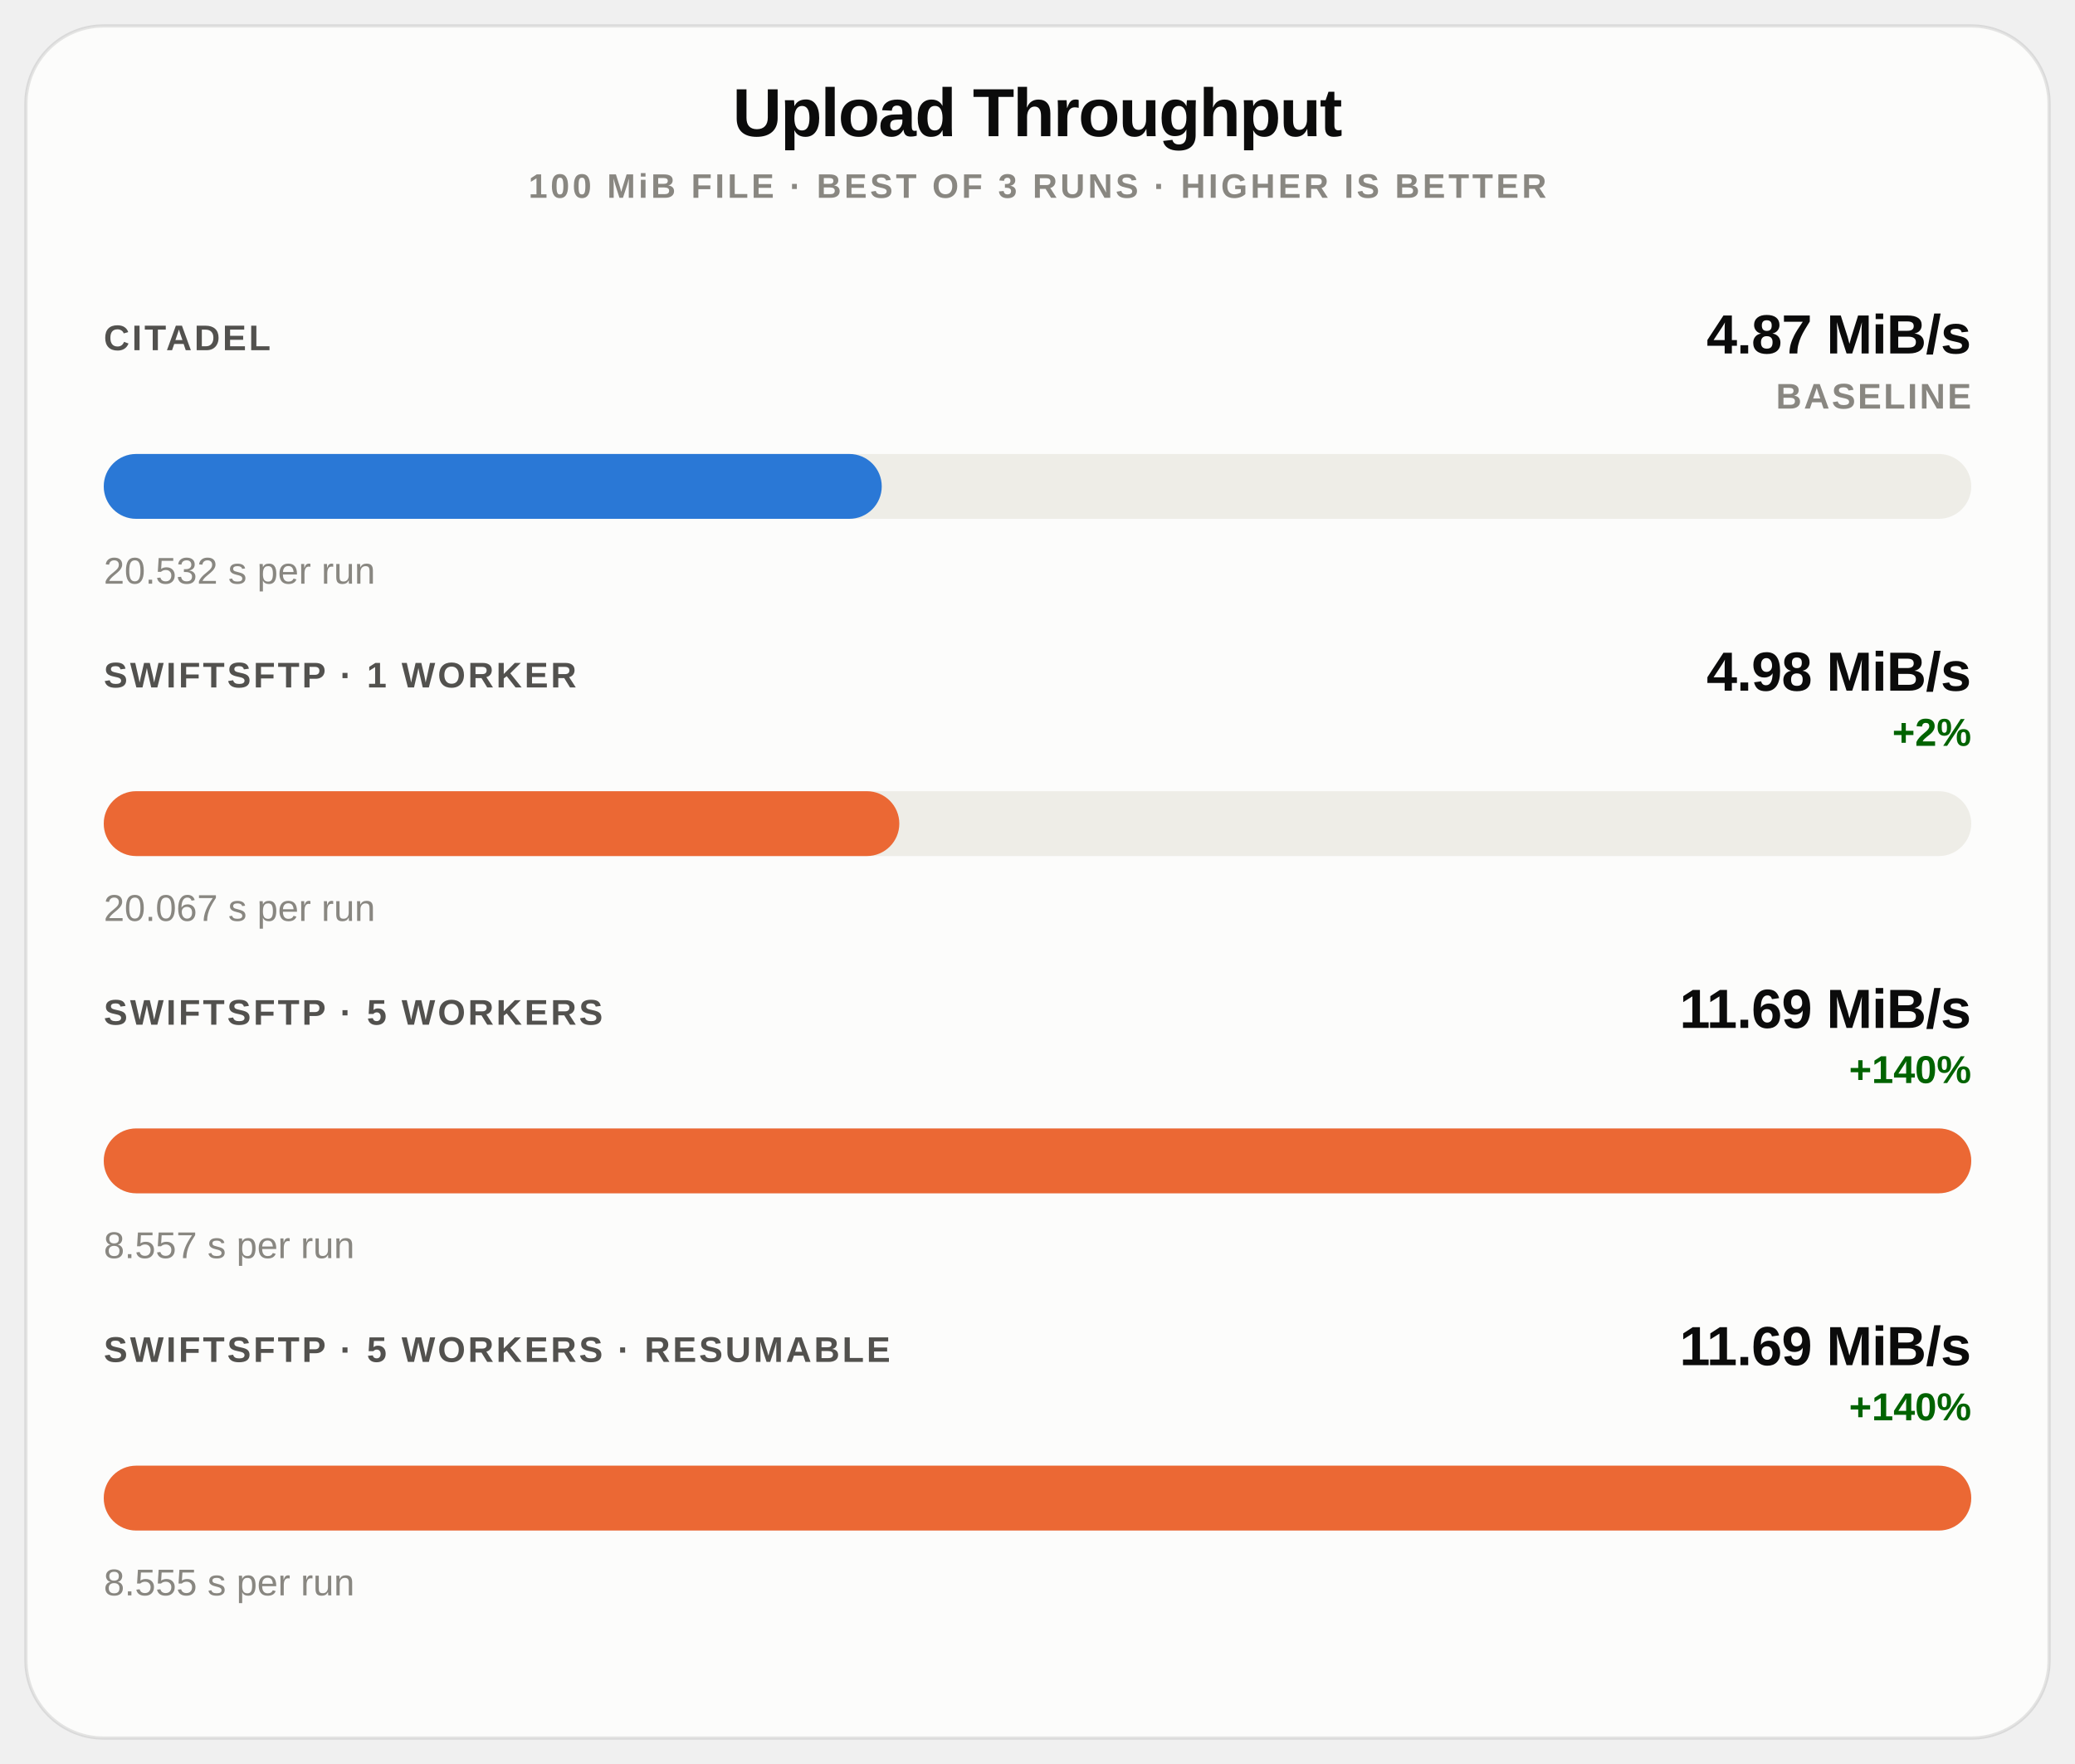
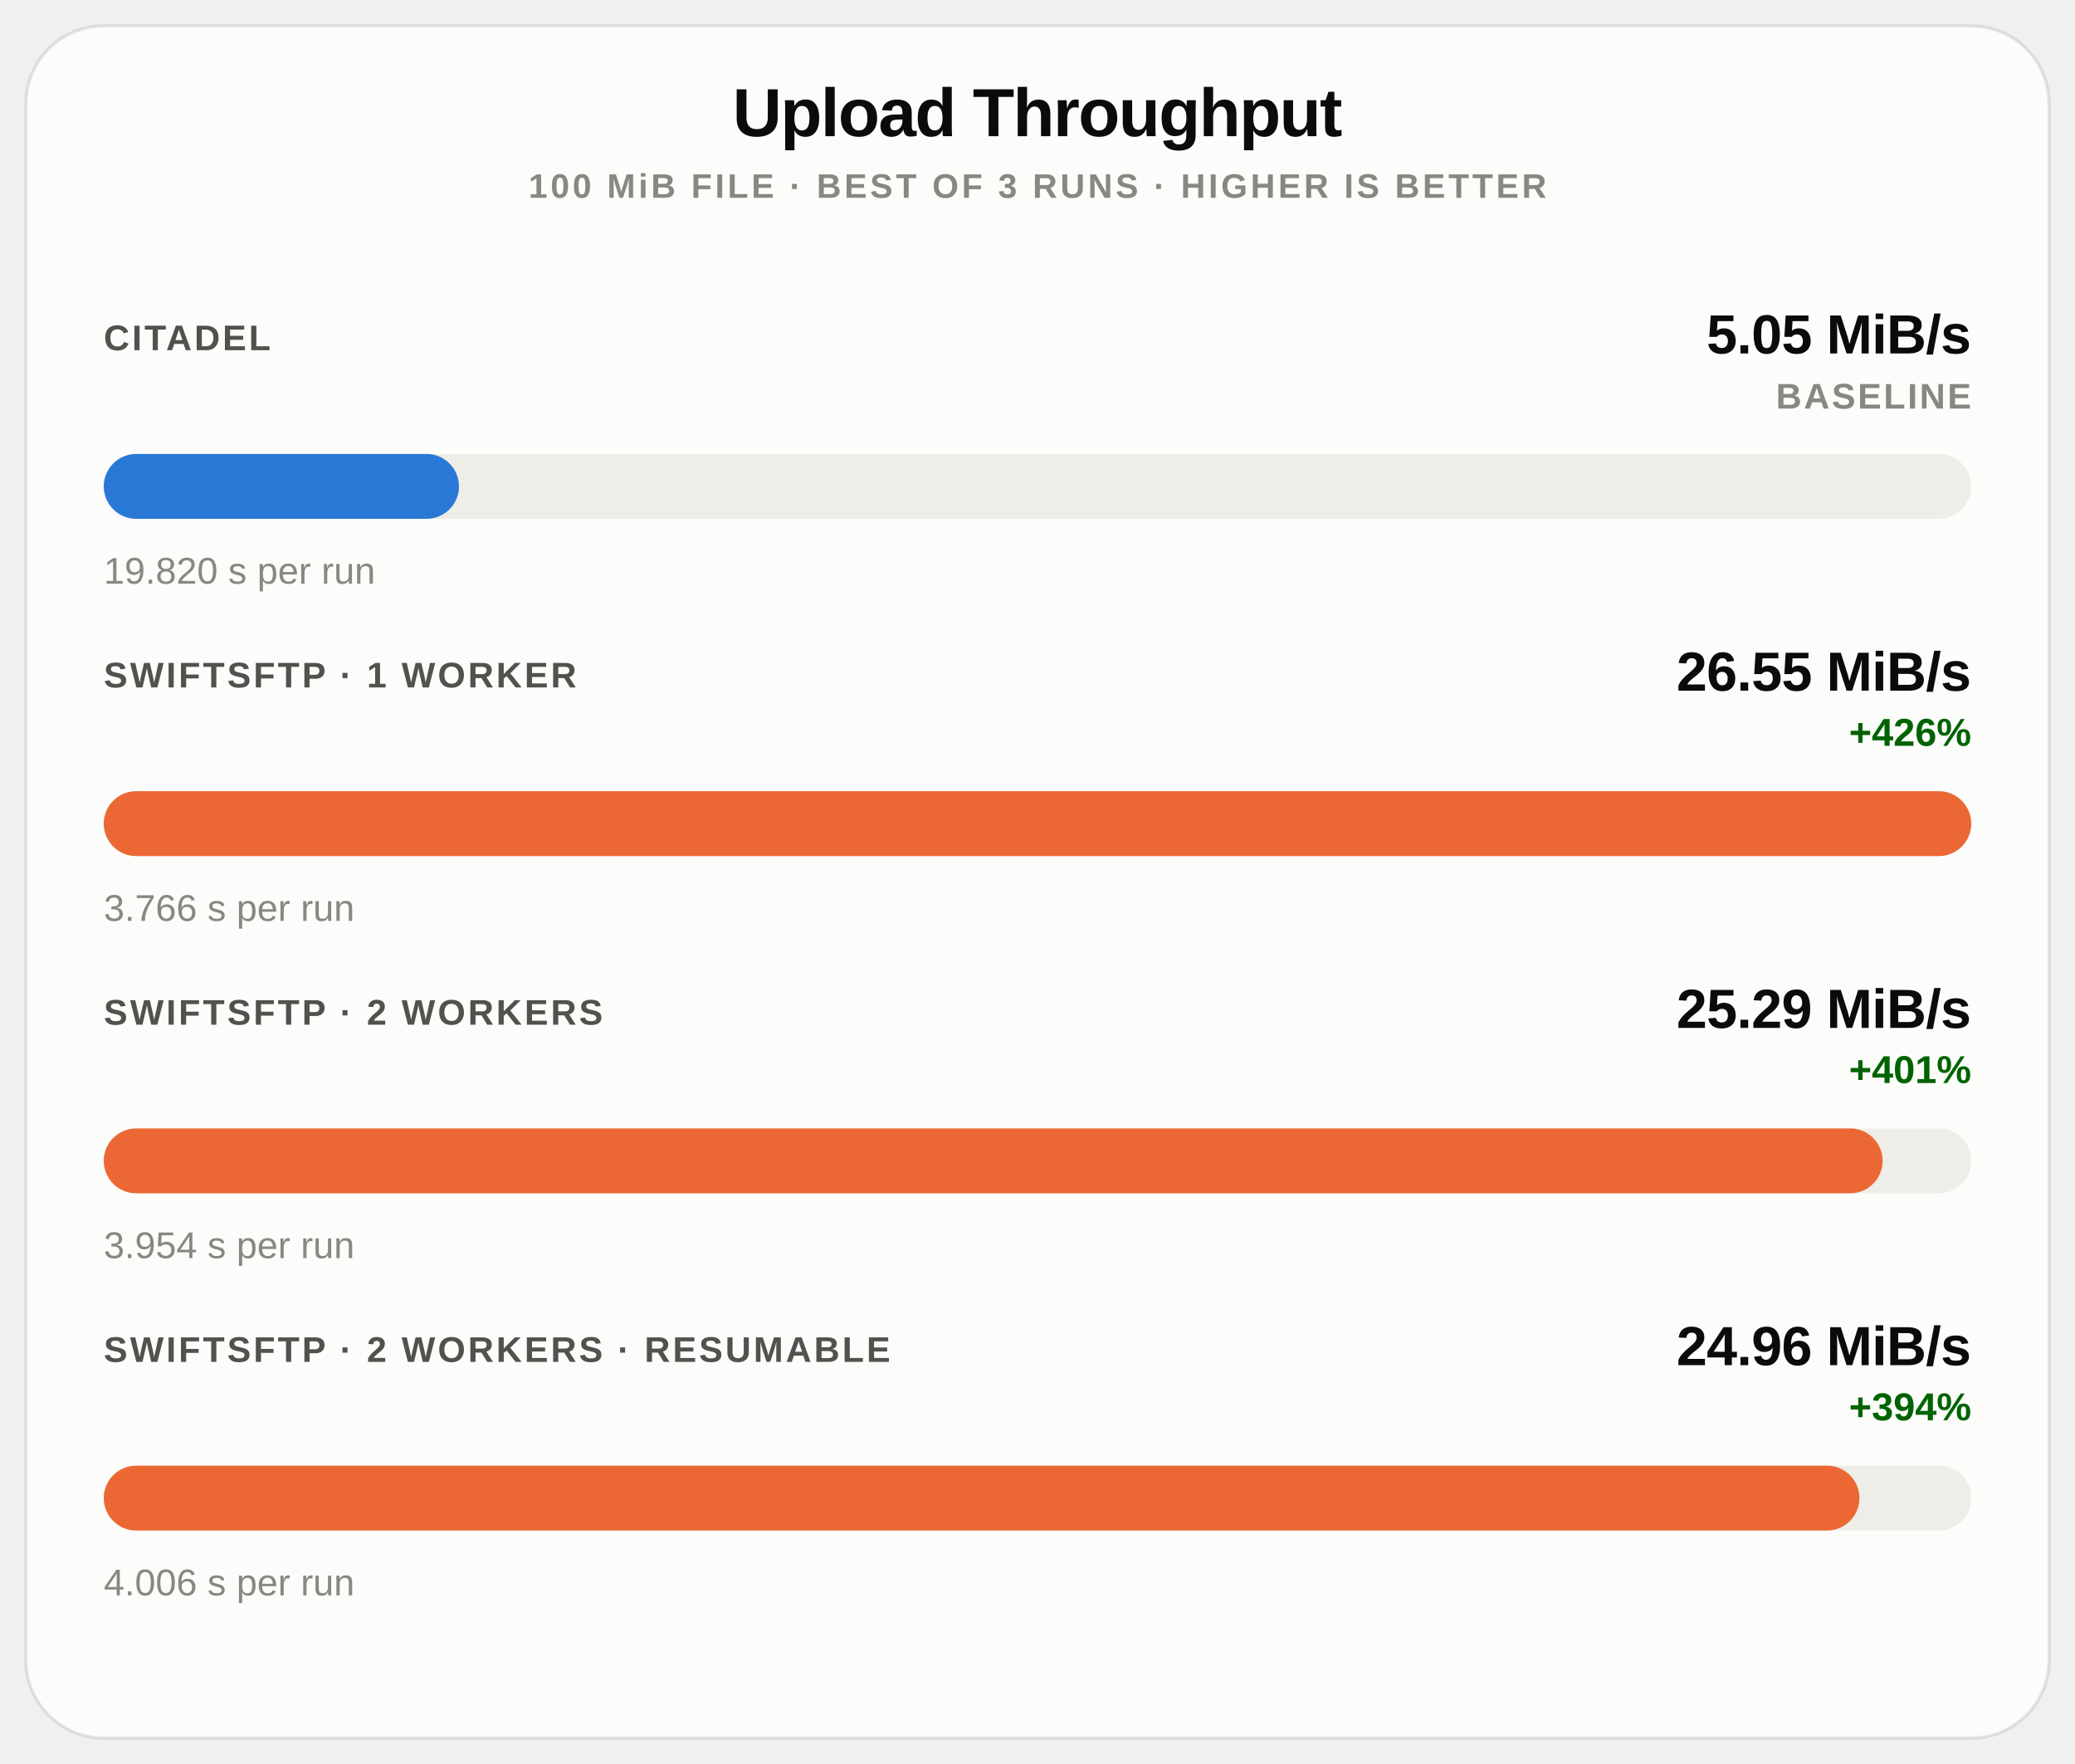
<svg xmlns="http://www.w3.org/2000/svg" viewBox="0 0 640 544" role="img" aria-label="Upload Throughput">
  <style>    .surface { fill: #fcfcfb; }
    .card-stroke { stroke: rgba(11,11,11,0.10); }
    .ink { fill: #0b0b0b; }
    .secondary { fill: #52514e; }
    .muted { fill: #898781; }
    .good { fill: #006300; }
    .track { fill: #eeede7; }
    .series-orange { fill: #eb6834; }
    .series-blue { fill: #2a78d6; }
    @media (prefers-color-scheme: dark) {
      .surface { fill: #1a1a19; }
      .card-stroke { stroke: rgba(255,255,255,0.10); }
      .ink { fill: #ffffff; }
      .secondary { fill: #c3c2b7; }
      .muted { fill: #898781; }
      .good { fill: #0ca30c; }
      .track { fill: #2c2c2a; }
      .series-orange { fill: #d95926; }
      .series-blue { fill: #3987e5; }
    }</style>
  <rect x="8" y="8" width="624" height="528" rx="24" ry="24" class="surface card-stroke" stroke-width="1" />
  <text x="320" y="42" text-anchor="middle" font-family="-apple-system,BlinkMacSystemFont,&quot;SF Pro Display&quot;,&quot;SF Pro Text&quot;,&quot;Helvetica Neue&quot;,Arial,sans-serif" font-size="21" font-weight="700" letter-spacing="-0.02em" class="ink">Upload Throughput</text>
  <text x="320" y="61" text-anchor="middle" font-family="-apple-system,BlinkMacSystemFont,&quot;SF Pro Display&quot;,&quot;SF Pro Text&quot;,&quot;Helvetica Neue&quot;,Arial,sans-serif" font-size="10.5" font-weight="600" letter-spacing="0.09em" class="muted">100 MiB FILE · BEST OF 3 RUNS · HIGHER IS BETTER</text>
  <text x="32" y="108.00" font-family="-apple-system,BlinkMacSystemFont,&quot;SF Pro Display&quot;,&quot;SF Pro Text&quot;,&quot;Helvetica Neue&quot;,Arial,sans-serif" font-size="11" font-weight="700" letter-spacing="0.07em" class="secondary">CITADEL</text>
-   <text x="608" y="109.00" text-anchor="end" font-family="-apple-system,BlinkMacSystemFont,&quot;SF Pro Display&quot;,&quot;SF Pro Text&quot;,&quot;Helvetica Neue&quot;,Arial,sans-serif" font-size="17" font-weight="700" letter-spacing="-0.01em" class="ink">4.87 MiB/s</text>
+   <text x="608" y="109.00" text-anchor="end" font-family="-apple-system,BlinkMacSystemFont,&quot;SF Pro Display&quot;,&quot;SF Pro Text&quot;,&quot;Helvetica Neue&quot;,Arial,sans-serif" font-size="17" font-weight="700" letter-spacing="-0.01em" class="ink">5.05 MiB/s</text>
  <text x="608" y="126.00" text-anchor="end" font-family="-apple-system,BlinkMacSystemFont,&quot;SF Pro Display&quot;,&quot;SF Pro Text&quot;,&quot;Helvetica Neue&quot;,Arial,sans-serif" font-size="11" font-weight="700" letter-spacing="0.06em" class="muted">BASELINE</text>
  <rect x="32" y="140.00" width="576.00" height="20" rx="10" ry="10" class="track" />
-   <rect x="32" y="140.00" width="239.96" height="20" rx="10" ry="10" class="series-blue" />
-   <text x="32" y="180.00" font-family="-apple-system,BlinkMacSystemFont,&quot;SF Pro Display&quot;,&quot;SF Pro Text&quot;,&quot;Helvetica Neue&quot;,Arial,sans-serif" font-size="11.5" font-weight="500" class="muted">20.532 s per run</text>
+   <rect x="32" y="140.00" width="109.56" height="20" rx="10" ry="10" class="series-blue" />
+   <text x="32" y="180.00" font-family="-apple-system,BlinkMacSystemFont,&quot;SF Pro Display&quot;,&quot;SF Pro Text&quot;,&quot;Helvetica Neue&quot;,Arial,sans-serif" font-size="11.5" font-weight="500" class="muted">19.820 s per run</text>
  <text x="32" y="212.00" font-family="-apple-system,BlinkMacSystemFont,&quot;SF Pro Display&quot;,&quot;SF Pro Text&quot;,&quot;Helvetica Neue&quot;,Arial,sans-serif" font-size="11" font-weight="700" letter-spacing="0.07em" class="secondary">SWIFTSFTP · 1 WORKER</text>
-   <text x="608" y="213.00" text-anchor="end" font-family="-apple-system,BlinkMacSystemFont,&quot;SF Pro Display&quot;,&quot;SF Pro Text&quot;,&quot;Helvetica Neue&quot;,Arial,sans-serif" font-size="17" font-weight="700" letter-spacing="-0.01em" class="ink">4.98 MiB/s</text>
-   <text x="608" y="230.00" text-anchor="end" font-family="-apple-system,BlinkMacSystemFont,&quot;SF Pro Display&quot;,&quot;SF Pro Text&quot;,&quot;Helvetica Neue&quot;,Arial,sans-serif" font-size="12" font-weight="700" class="good">+2%</text>
+   <text x="608" y="213.00" text-anchor="end" font-family="-apple-system,BlinkMacSystemFont,&quot;SF Pro Display&quot;,&quot;SF Pro Text&quot;,&quot;Helvetica Neue&quot;,Arial,sans-serif" font-size="17" font-weight="700" letter-spacing="-0.01em" class="ink">26.55 MiB/s</text>
+   <text x="608" y="230.00" text-anchor="end" font-family="-apple-system,BlinkMacSystemFont,&quot;SF Pro Display&quot;,&quot;SF Pro Text&quot;,&quot;Helvetica Neue&quot;,Arial,sans-serif" font-size="12" font-weight="700" class="good">+426%</text>
  <rect x="32" y="244.00" width="576.00" height="20" rx="10" ry="10" class="track" />
-   <rect x="32" y="244.00" width="245.38" height="20" rx="10" ry="10" class="series-orange" />
-   <text x="32" y="284.00" font-family="-apple-system,BlinkMacSystemFont,&quot;SF Pro Display&quot;,&quot;SF Pro Text&quot;,&quot;Helvetica Neue&quot;,Arial,sans-serif" font-size="11.5" font-weight="500" class="muted">20.067 s per run</text>
-   <text x="32" y="316.00" font-family="-apple-system,BlinkMacSystemFont,&quot;SF Pro Display&quot;,&quot;SF Pro Text&quot;,&quot;Helvetica Neue&quot;,Arial,sans-serif" font-size="11" font-weight="700" letter-spacing="0.07em" class="secondary">SWIFTSFTP · 5 WORKERS</text>
-   <text x="608" y="317.00" text-anchor="end" font-family="-apple-system,BlinkMacSystemFont,&quot;SF Pro Display&quot;,&quot;SF Pro Text&quot;,&quot;Helvetica Neue&quot;,Arial,sans-serif" font-size="17" font-weight="700" letter-spacing="-0.01em" class="ink">11.69 MiB/s</text>
-   <text x="608" y="334.00" text-anchor="end" font-family="-apple-system,BlinkMacSystemFont,&quot;SF Pro Display&quot;,&quot;SF Pro Text&quot;,&quot;Helvetica Neue&quot;,Arial,sans-serif" font-size="12" font-weight="700" class="good">+140%</text>
+   <rect x="32" y="244.00" width="576.00" height="20" rx="10" ry="10" class="series-orange" />
+   <text x="32" y="284.00" font-family="-apple-system,BlinkMacSystemFont,&quot;SF Pro Display&quot;,&quot;SF Pro Text&quot;,&quot;Helvetica Neue&quot;,Arial,sans-serif" font-size="11.5" font-weight="500" class="muted">3.766 s per run</text>
+   <text x="32" y="316.00" font-family="-apple-system,BlinkMacSystemFont,&quot;SF Pro Display&quot;,&quot;SF Pro Text&quot;,&quot;Helvetica Neue&quot;,Arial,sans-serif" font-size="11" font-weight="700" letter-spacing="0.07em" class="secondary">SWIFTSFTP · 2 WORKERS</text>
+   <text x="608" y="317.00" text-anchor="end" font-family="-apple-system,BlinkMacSystemFont,&quot;SF Pro Display&quot;,&quot;SF Pro Text&quot;,&quot;Helvetica Neue&quot;,Arial,sans-serif" font-size="17" font-weight="700" letter-spacing="-0.01em" class="ink">25.29 MiB/s</text>
+   <text x="608" y="334.00" text-anchor="end" font-family="-apple-system,BlinkMacSystemFont,&quot;SF Pro Display&quot;,&quot;SF Pro Text&quot;,&quot;Helvetica Neue&quot;,Arial,sans-serif" font-size="12" font-weight="700" class="good">+401%</text>
  <rect x="32" y="348.00" width="576.00" height="20" rx="10" ry="10" class="track" />
-   <rect x="32" y="348.00" width="576.00" height="20" rx="10" ry="10" class="series-orange" />
-   <text x="32" y="388.00" font-family="-apple-system,BlinkMacSystemFont,&quot;SF Pro Display&quot;,&quot;SF Pro Text&quot;,&quot;Helvetica Neue&quot;,Arial,sans-serif" font-size="11.5" font-weight="500" class="muted">8.557 s per run</text>
-   <text x="32" y="420.00" font-family="-apple-system,BlinkMacSystemFont,&quot;SF Pro Display&quot;,&quot;SF Pro Text&quot;,&quot;Helvetica Neue&quot;,Arial,sans-serif" font-size="11" font-weight="700" letter-spacing="0.07em" class="secondary">SWIFTSFTP · 5 WORKERS · RESUMABLE</text>
-   <text x="608" y="421.00" text-anchor="end" font-family="-apple-system,BlinkMacSystemFont,&quot;SF Pro Display&quot;,&quot;SF Pro Text&quot;,&quot;Helvetica Neue&quot;,Arial,sans-serif" font-size="17" font-weight="700" letter-spacing="-0.01em" class="ink">11.69 MiB/s</text>
-   <text x="608" y="438.00" text-anchor="end" font-family="-apple-system,BlinkMacSystemFont,&quot;SF Pro Display&quot;,&quot;SF Pro Text&quot;,&quot;Helvetica Neue&quot;,Arial,sans-serif" font-size="12" font-weight="700" class="good">+140%</text>
+   <rect x="32" y="348.00" width="548.66" height="20" rx="10" ry="10" class="series-orange" />
+   <text x="32" y="388.00" font-family="-apple-system,BlinkMacSystemFont,&quot;SF Pro Display&quot;,&quot;SF Pro Text&quot;,&quot;Helvetica Neue&quot;,Arial,sans-serif" font-size="11.5" font-weight="500" class="muted">3.954 s per run</text>
+   <text x="32" y="420.00" font-family="-apple-system,BlinkMacSystemFont,&quot;SF Pro Display&quot;,&quot;SF Pro Text&quot;,&quot;Helvetica Neue&quot;,Arial,sans-serif" font-size="11" font-weight="700" letter-spacing="0.07em" class="secondary">SWIFTSFTP · 2 WORKERS · RESUMABLE</text>
+   <text x="608" y="421.00" text-anchor="end" font-family="-apple-system,BlinkMacSystemFont,&quot;SF Pro Display&quot;,&quot;SF Pro Text&quot;,&quot;Helvetica Neue&quot;,Arial,sans-serif" font-size="17" font-weight="700" letter-spacing="-0.01em" class="ink">24.96 MiB/s</text>
+   <text x="608" y="438.00" text-anchor="end" font-family="-apple-system,BlinkMacSystemFont,&quot;SF Pro Display&quot;,&quot;SF Pro Text&quot;,&quot;Helvetica Neue&quot;,Arial,sans-serif" font-size="12" font-weight="700" class="good">+394%</text>
  <rect x="32" y="452.00" width="576.00" height="20" rx="10" ry="10" class="track" />
-   <rect x="32" y="452.00" width="576.00" height="20" rx="10" ry="10" class="series-orange" />
-   <text x="32" y="492.00" font-family="-apple-system,BlinkMacSystemFont,&quot;SF Pro Display&quot;,&quot;SF Pro Text&quot;,&quot;Helvetica Neue&quot;,Arial,sans-serif" font-size="11.5" font-weight="500" class="muted">8.555 s per run</text>
+   <rect x="32" y="452.00" width="541.51" height="20" rx="10" ry="10" class="series-orange" />
+   <text x="32" y="492.00" font-family="-apple-system,BlinkMacSystemFont,&quot;SF Pro Display&quot;,&quot;SF Pro Text&quot;,&quot;Helvetica Neue&quot;,Arial,sans-serif" font-size="11.5" font-weight="500" class="muted">4.006 s per run</text>
</svg>
